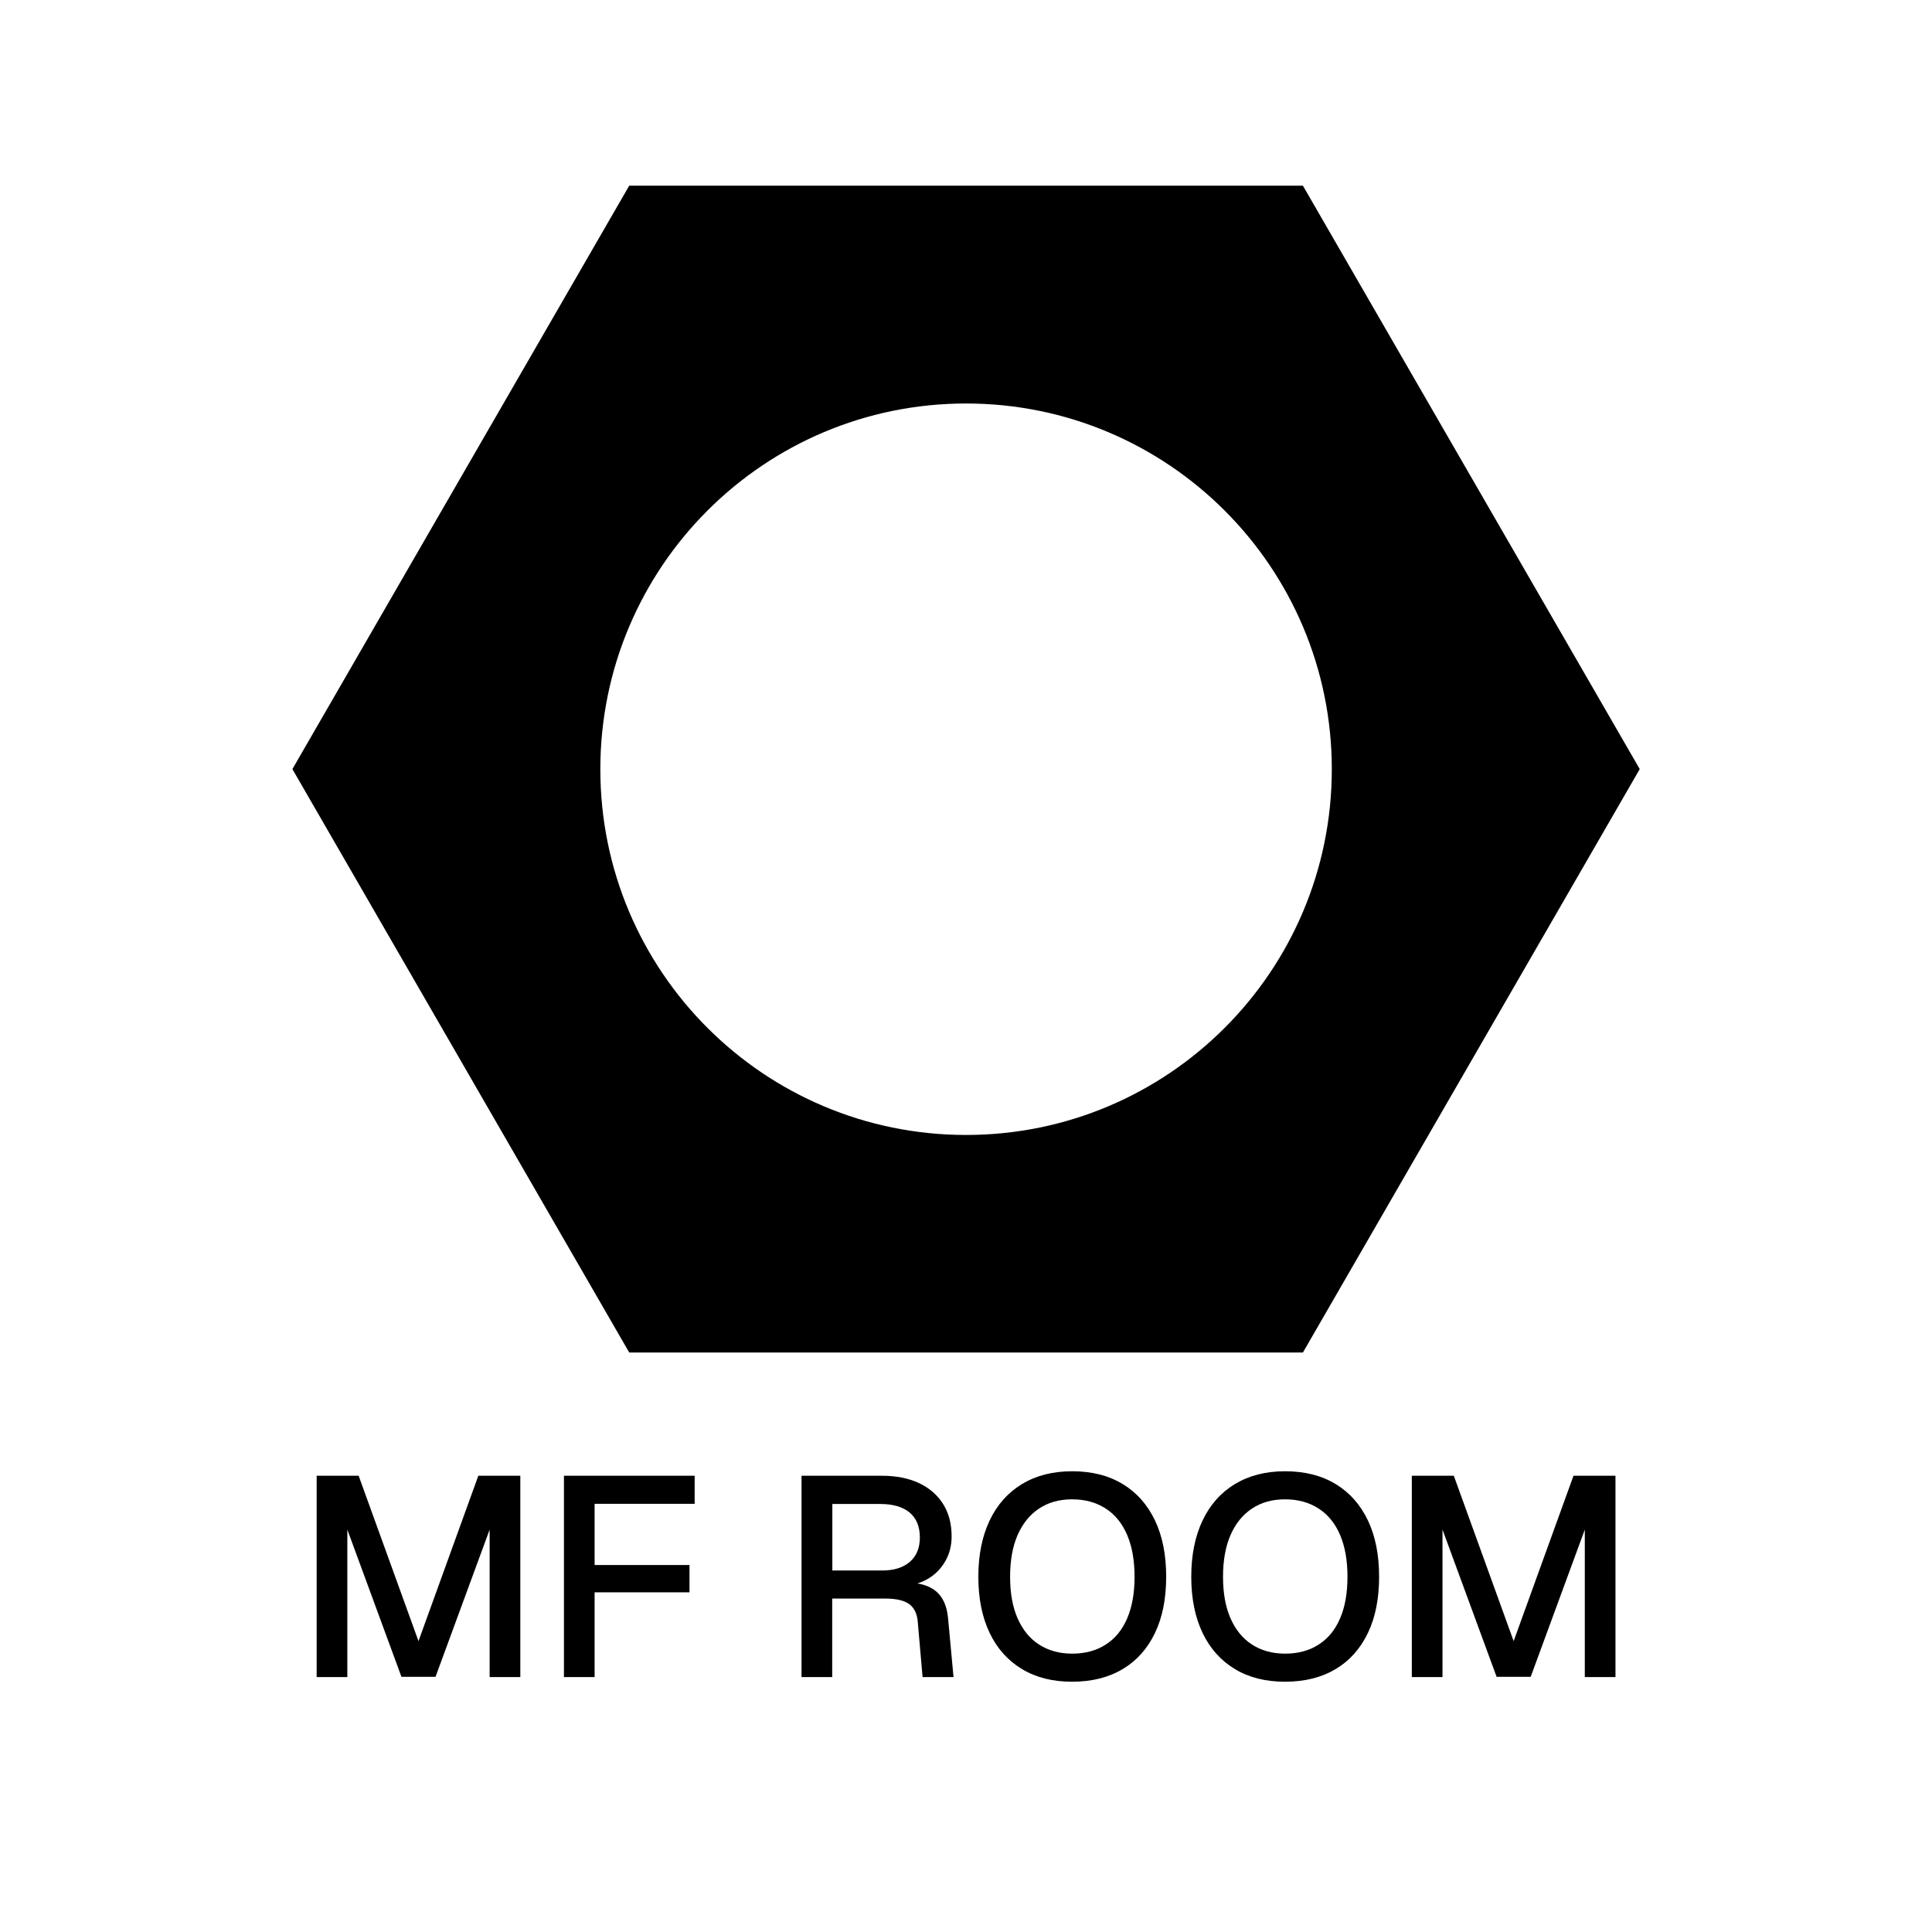
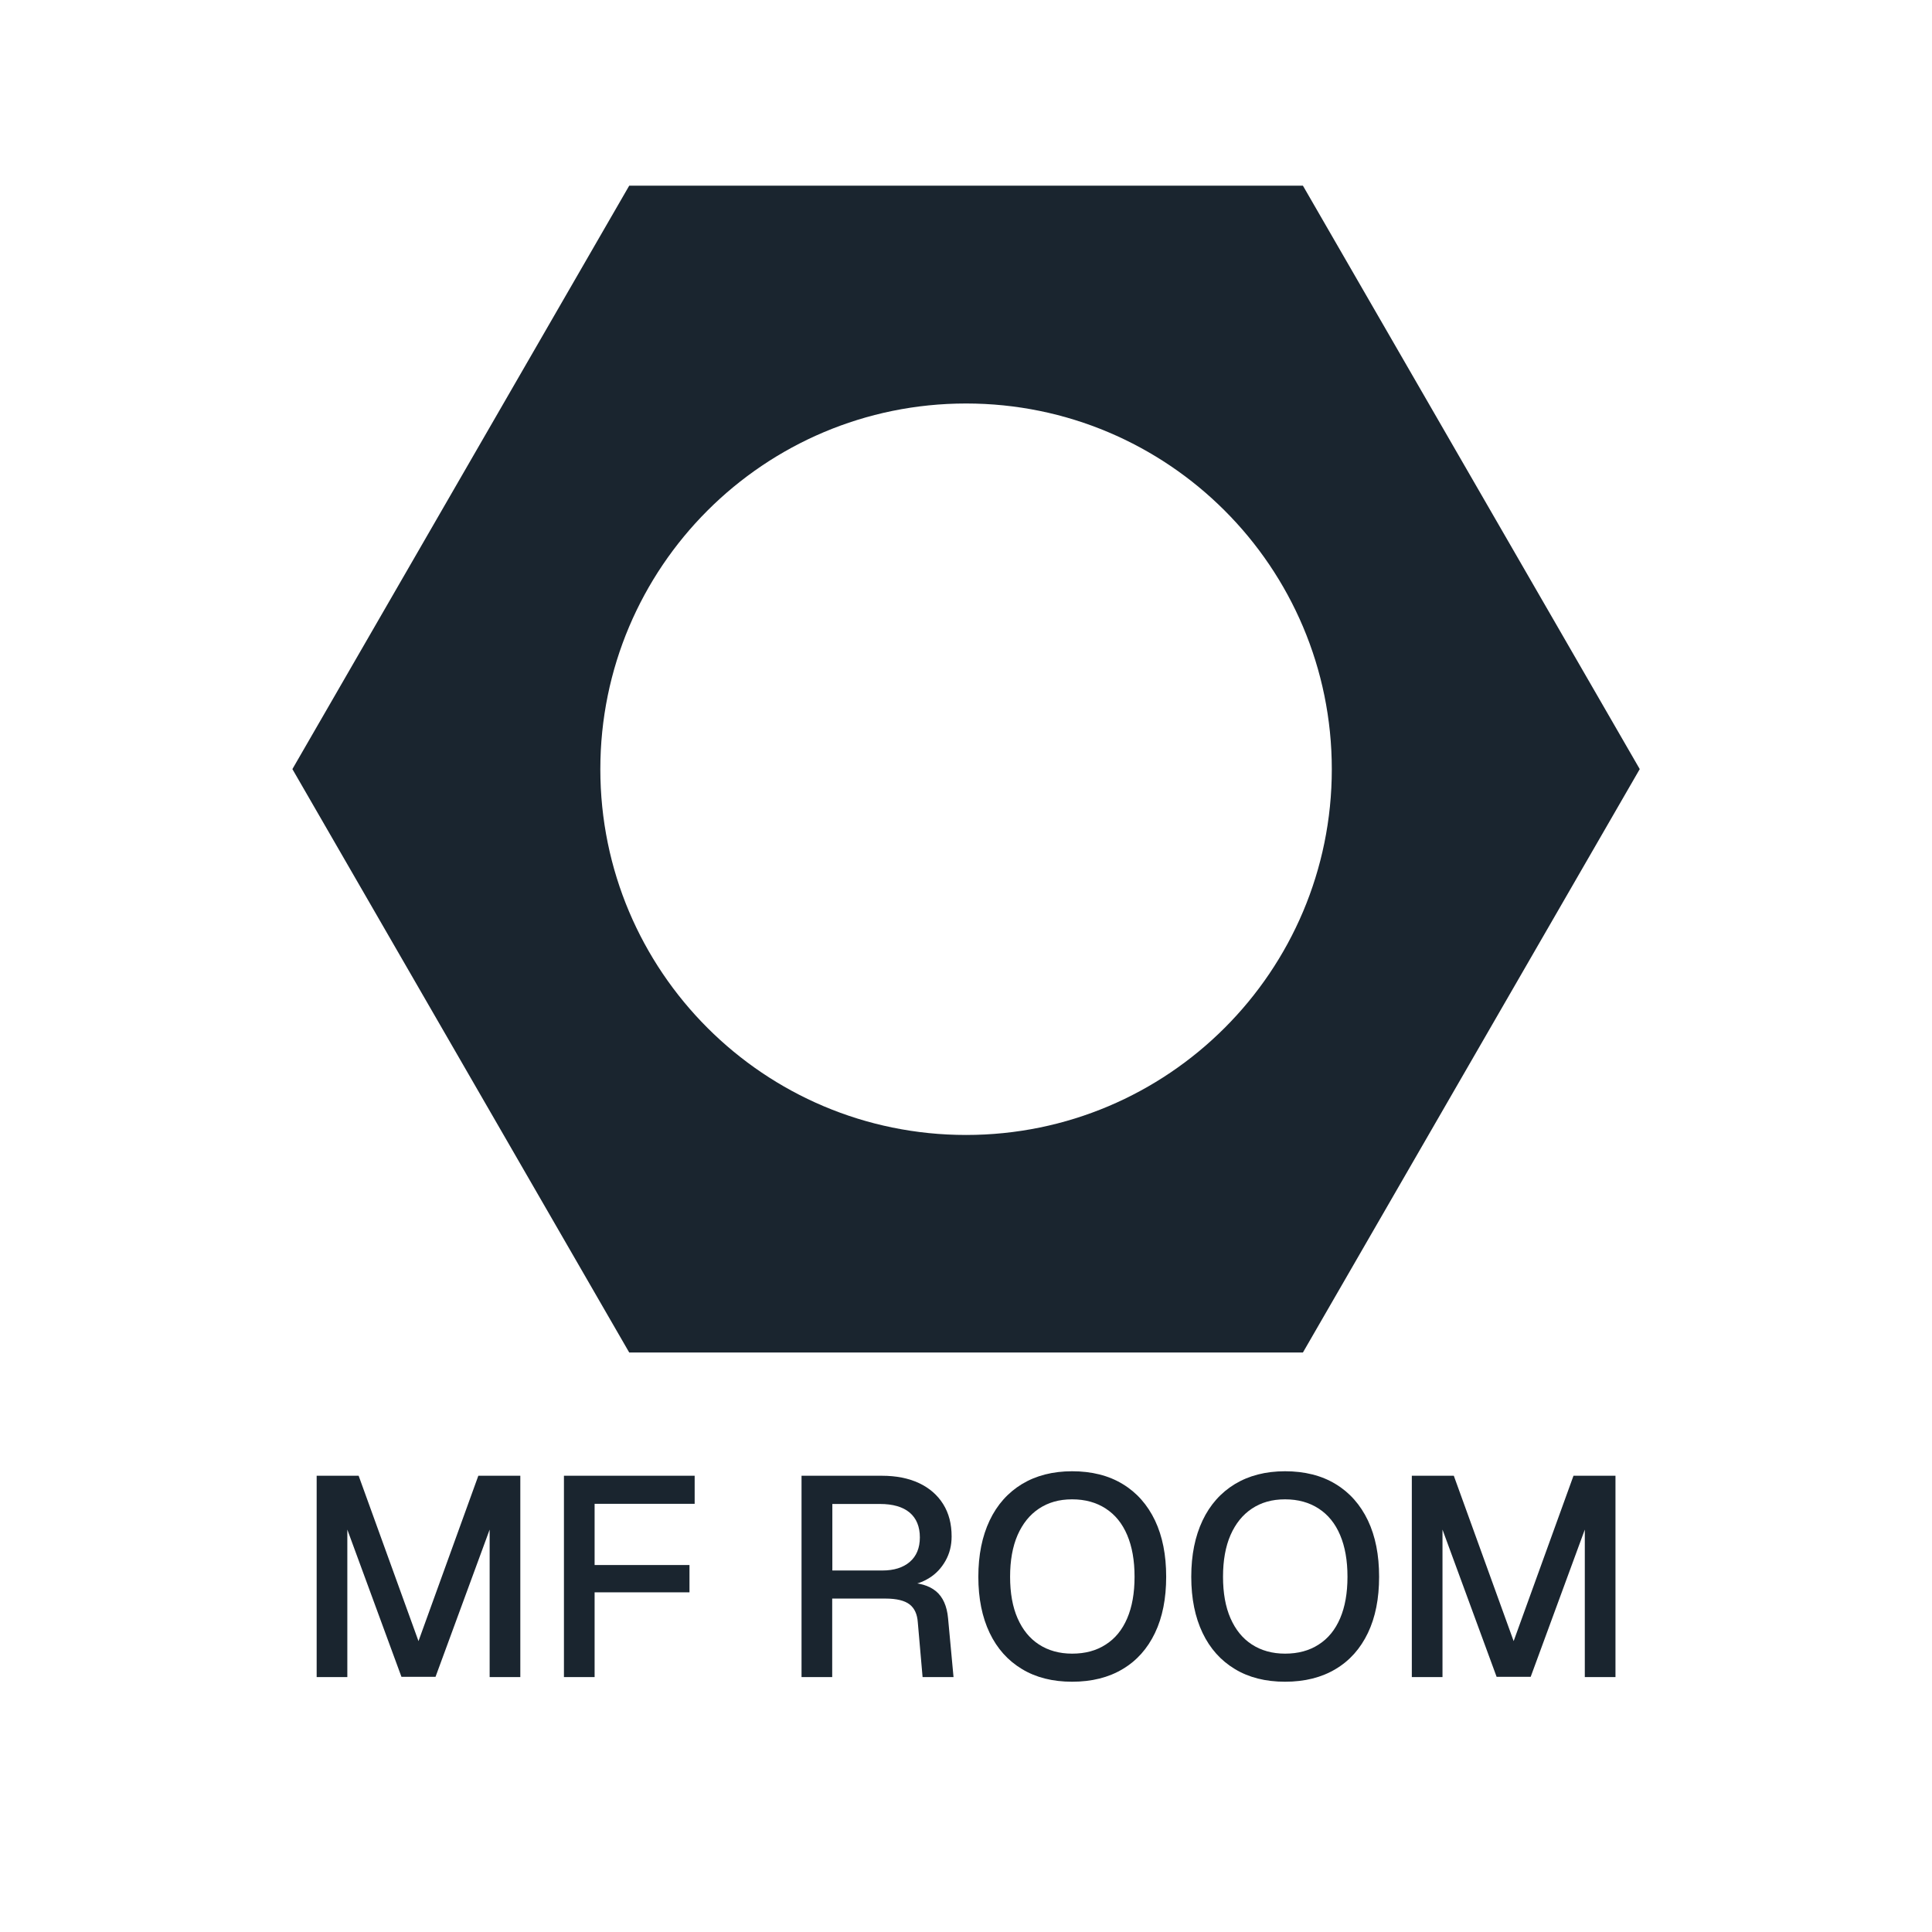
- <svg xmlns="http://www.w3.org/2000/svg" id="Calque_1" viewBox="0 0 141.73 141.73">
-   <path d="M23.23,123.03v-14.77h3.08l4.39,12.13,4.39-12.13h3.08v14.77h-2.25v-10.82l-3.97,10.8h-2.5l-3.97-10.8v10.82h-2.25Z" />
-   <path d="M41.37,123.03v-14.77h9.59v2.06h-8.53l1.19-1.23v6.78l-1.19-1.06h8.15v2h-8.15l1.19-1.06v7.28h-2.25Z" />
-   <path d="M58.8,123.03v-14.77h5.89c1.05,0,1.96.18,2.73.54.76.36,1.35.87,1.77,1.54.42.67.62,1.46.62,2.37,0,.67-.15,1.26-.45,1.79-.3.53-.69.95-1.19,1.26s-1.02.49-1.57.53l-.1-.19c.93,0,1.65.21,2.16.63.51.42.81,1.09.89,1.99l.4,4.31h-2.27l-.35-4.01c-.04-.6-.24-1.04-.6-1.32-.36-.28-.95-.43-1.77-.43h-3.91v5.76h-2.25ZM61.05,115.21h3.68c.85,0,1.52-.21,2.01-.63s.74-1.02.74-1.8-.25-1.4-.75-1.82c-.5-.42-1.23-.63-2.18-.63h-3.49v4.89Z" />
-   <path d="M78.65,123.37c-1.43,0-2.66-.31-3.68-.93-1.03-.62-1.82-1.5-2.37-2.65-.55-1.15-.83-2.52-.83-4.12s.28-2.97.83-4.13c.55-1.16,1.35-2.05,2.37-2.67,1.03-.62,2.25-.94,3.68-.94s2.68.31,3.71.94c1.03.62,1.82,1.52,2.37,2.67.55,1.16.82,2.53.82,4.13s-.27,2.97-.82,4.12c-.55,1.15-1.34,2.04-2.37,2.65-1.03.62-2.27.93-3.71.93ZM78.65,121.31c.96,0,1.78-.22,2.47-.67.69-.44,1.21-1.08,1.57-1.92.36-.84.54-1.85.54-3.05s-.18-2.21-.54-3.06c-.36-.85-.88-1.49-1.57-1.94-.69-.45-1.51-.68-2.47-.68s-1.75.23-2.43.68c-.68.45-1.2,1.1-1.57,1.94-.37.85-.55,1.87-.55,3.06s.18,2.21.55,3.05c.37.84.89,1.48,1.57,1.92.68.44,1.49.67,2.43.67Z" />
-   <path d="M94.27,123.37c-1.43,0-2.66-.31-3.68-.93-1.03-.62-1.82-1.5-2.37-2.65-.55-1.15-.83-2.52-.83-4.12s.28-2.97.83-4.13c.55-1.16,1.35-2.05,2.37-2.67,1.03-.62,2.25-.94,3.68-.94s2.68.31,3.71.94c1.03.62,1.82,1.52,2.37,2.67.55,1.16.82,2.53.82,4.13s-.27,2.97-.82,4.12c-.55,1.15-1.34,2.04-2.37,2.65-1.03.62-2.27.93-3.71.93ZM94.27,121.31c.96,0,1.78-.22,2.47-.67.69-.44,1.21-1.08,1.57-1.92.36-.84.54-1.85.54-3.05s-.18-2.21-.54-3.06c-.36-.85-.88-1.49-1.57-1.94-.69-.45-1.51-.68-2.47-.68s-1.75.23-2.43.68c-.68.45-1.2,1.1-1.57,1.94-.37.85-.55,1.87-.55,3.06s.18,2.21.55,3.05c.37.84.89,1.48,1.57,1.92.68.44,1.49.67,2.43.67Z" />
-   <path d="M103.57,123.03v-14.77h3.08l4.39,12.13,4.39-12.13h3.08v14.77h-2.25v-10.82l-3.97,10.8h-2.5l-3.97-10.8v10.82h-2.25Z" />
-   <path d="M95.58,13.62h-49.42l-24.71,42.8,24.71,42.8h49.42l24.71-42.8-24.71-42.8ZM70.87,83.26c-14.82,0-26.83-12.01-26.83-26.83s12.01-26.83,26.83-26.83,26.83,12.01,26.83,26.83-12.01,26.83-26.83,26.83Z" />
+ <svg xmlns="http://www.w3.org/2000/svg" id="Calque_1" viewBox="0 0 141.73 141.73" version="1.1">
+   <defs id="defs972" />
+   <path d="M23.23,123.03v-14.77h3.08l4.39,12.13,4.39-12.13h3.08v14.77h-2.25v-10.82l-3.97,10.8h-2.5l-3.97-10.8v10.82h-2.25Z" id="path955" style="fill:#1a252f;fill-opacity:1" />
+   <path d="M41.37,123.03v-14.77h9.59v2.06h-8.53l1.19-1.23v6.78l-1.19-1.06h8.15v2h-8.15l1.19-1.06v7.28h-2.25Z" id="path957" style="fill:#1a252f;fill-opacity:1" />
+   <path d="M58.8,123.03v-14.77h5.89c1.05,0,1.96.18,2.73.54.76.36,1.35.87,1.77,1.54.42.67.62,1.46.62,2.37,0,.67-.15,1.26-.45,1.79-.3.53-.69.95-1.19,1.26s-1.02.49-1.57.53l-.1-.19c.93,0,1.65.21,2.16.63.51.42.81,1.09.89,1.99l.4,4.31h-2.27l-.35-4.01c-.04-.6-.24-1.04-.6-1.32-.36-.28-.95-.43-1.77-.43h-3.91v5.76h-2.25ZM61.05,115.21h3.68c.85,0,1.52-.21,2.01-.63s.74-1.02.74-1.8-.25-1.4-.75-1.82c-.5-.42-1.23-.63-2.18-.63h-3.49v4.89Z" id="path959" style="fill:#1a252f;fill-opacity:1" />
+   <path d="M78.65,123.37c-1.43,0-2.66-.31-3.68-.93-1.03-.62-1.82-1.5-2.37-2.65-.55-1.15-.83-2.52-.83-4.12s.28-2.97.83-4.13c.55-1.16,1.35-2.05,2.37-2.67,1.03-.62,2.25-.94,3.68-.94s2.68.31,3.71.94c1.03.62,1.82,1.52,2.37,2.67.55,1.16.82,2.53.82,4.13s-.27,2.97-.82,4.12c-.55,1.15-1.34,2.04-2.37,2.65-1.03.62-2.27.93-3.71.93ZM78.65,121.31c.96,0,1.78-.22,2.47-.67.69-.44,1.21-1.08,1.57-1.92.36-.84.54-1.85.54-3.05s-.18-2.21-.54-3.06c-.36-.85-.88-1.49-1.57-1.94-.69-.45-1.51-.68-2.47-.68s-1.75.23-2.43.68c-.68.45-1.2,1.1-1.57,1.94-.37.85-.55,1.87-.55,3.06s.18,2.21.55,3.05c.37.84.89,1.48,1.57,1.92.68.44,1.49.67,2.43.67Z" id="path961" style="fill:#1a252f;fill-opacity:1" />
+   <path d="M94.27,123.37c-1.43,0-2.66-.31-3.68-.93-1.03-.62-1.82-1.5-2.37-2.65-.55-1.15-.83-2.52-.83-4.12s.28-2.97.83-4.13c.55-1.16,1.35-2.05,2.37-2.67,1.03-.62,2.25-.94,3.68-.94s2.68.31,3.71.94c1.03.62,1.82,1.52,2.37,2.67.55,1.16.82,2.53.82,4.13s-.27,2.97-.82,4.12c-.55,1.15-1.34,2.04-2.37,2.65-1.03.62-2.27.93-3.71.93ZM94.27,121.31c.96,0,1.78-.22,2.47-.67.69-.44,1.21-1.08,1.57-1.92.36-.84.54-1.85.54-3.05s-.18-2.21-.54-3.06c-.36-.85-.88-1.49-1.57-1.94-.69-.45-1.51-.68-2.47-.68s-1.75.23-2.43.68c-.68.45-1.2,1.1-1.57,1.94-.37.85-.55,1.87-.55,3.06s.18,2.21.55,3.05c.37.84.89,1.48,1.57,1.92.68.44,1.49.67,2.43.67Z" id="path963" style="fill:#1a252f;fill-opacity:1" />
+   <path d="M103.57,123.03v-14.77h3.08l4.39,12.13,4.39-12.13h3.08v14.77h-2.25v-10.82l-3.97,10.8h-2.5l-3.97-10.8v10.82h-2.25Z" id="path965" style="fill:#1a252f;fill-opacity:1" />
+   <path d="M95.58,13.62h-49.42l-24.71,42.8,24.71,42.8h49.42l24.71-42.8-24.71-42.8ZM70.87,83.26c-14.82,0-26.83-12.01-26.83-26.83s12.01-26.83,26.83-26.83,26.83,12.01,26.83,26.83-12.01,26.83-26.83,26.83Z" id="path967" style="fill:#1a252f;fill-opacity:1" />
</svg>
